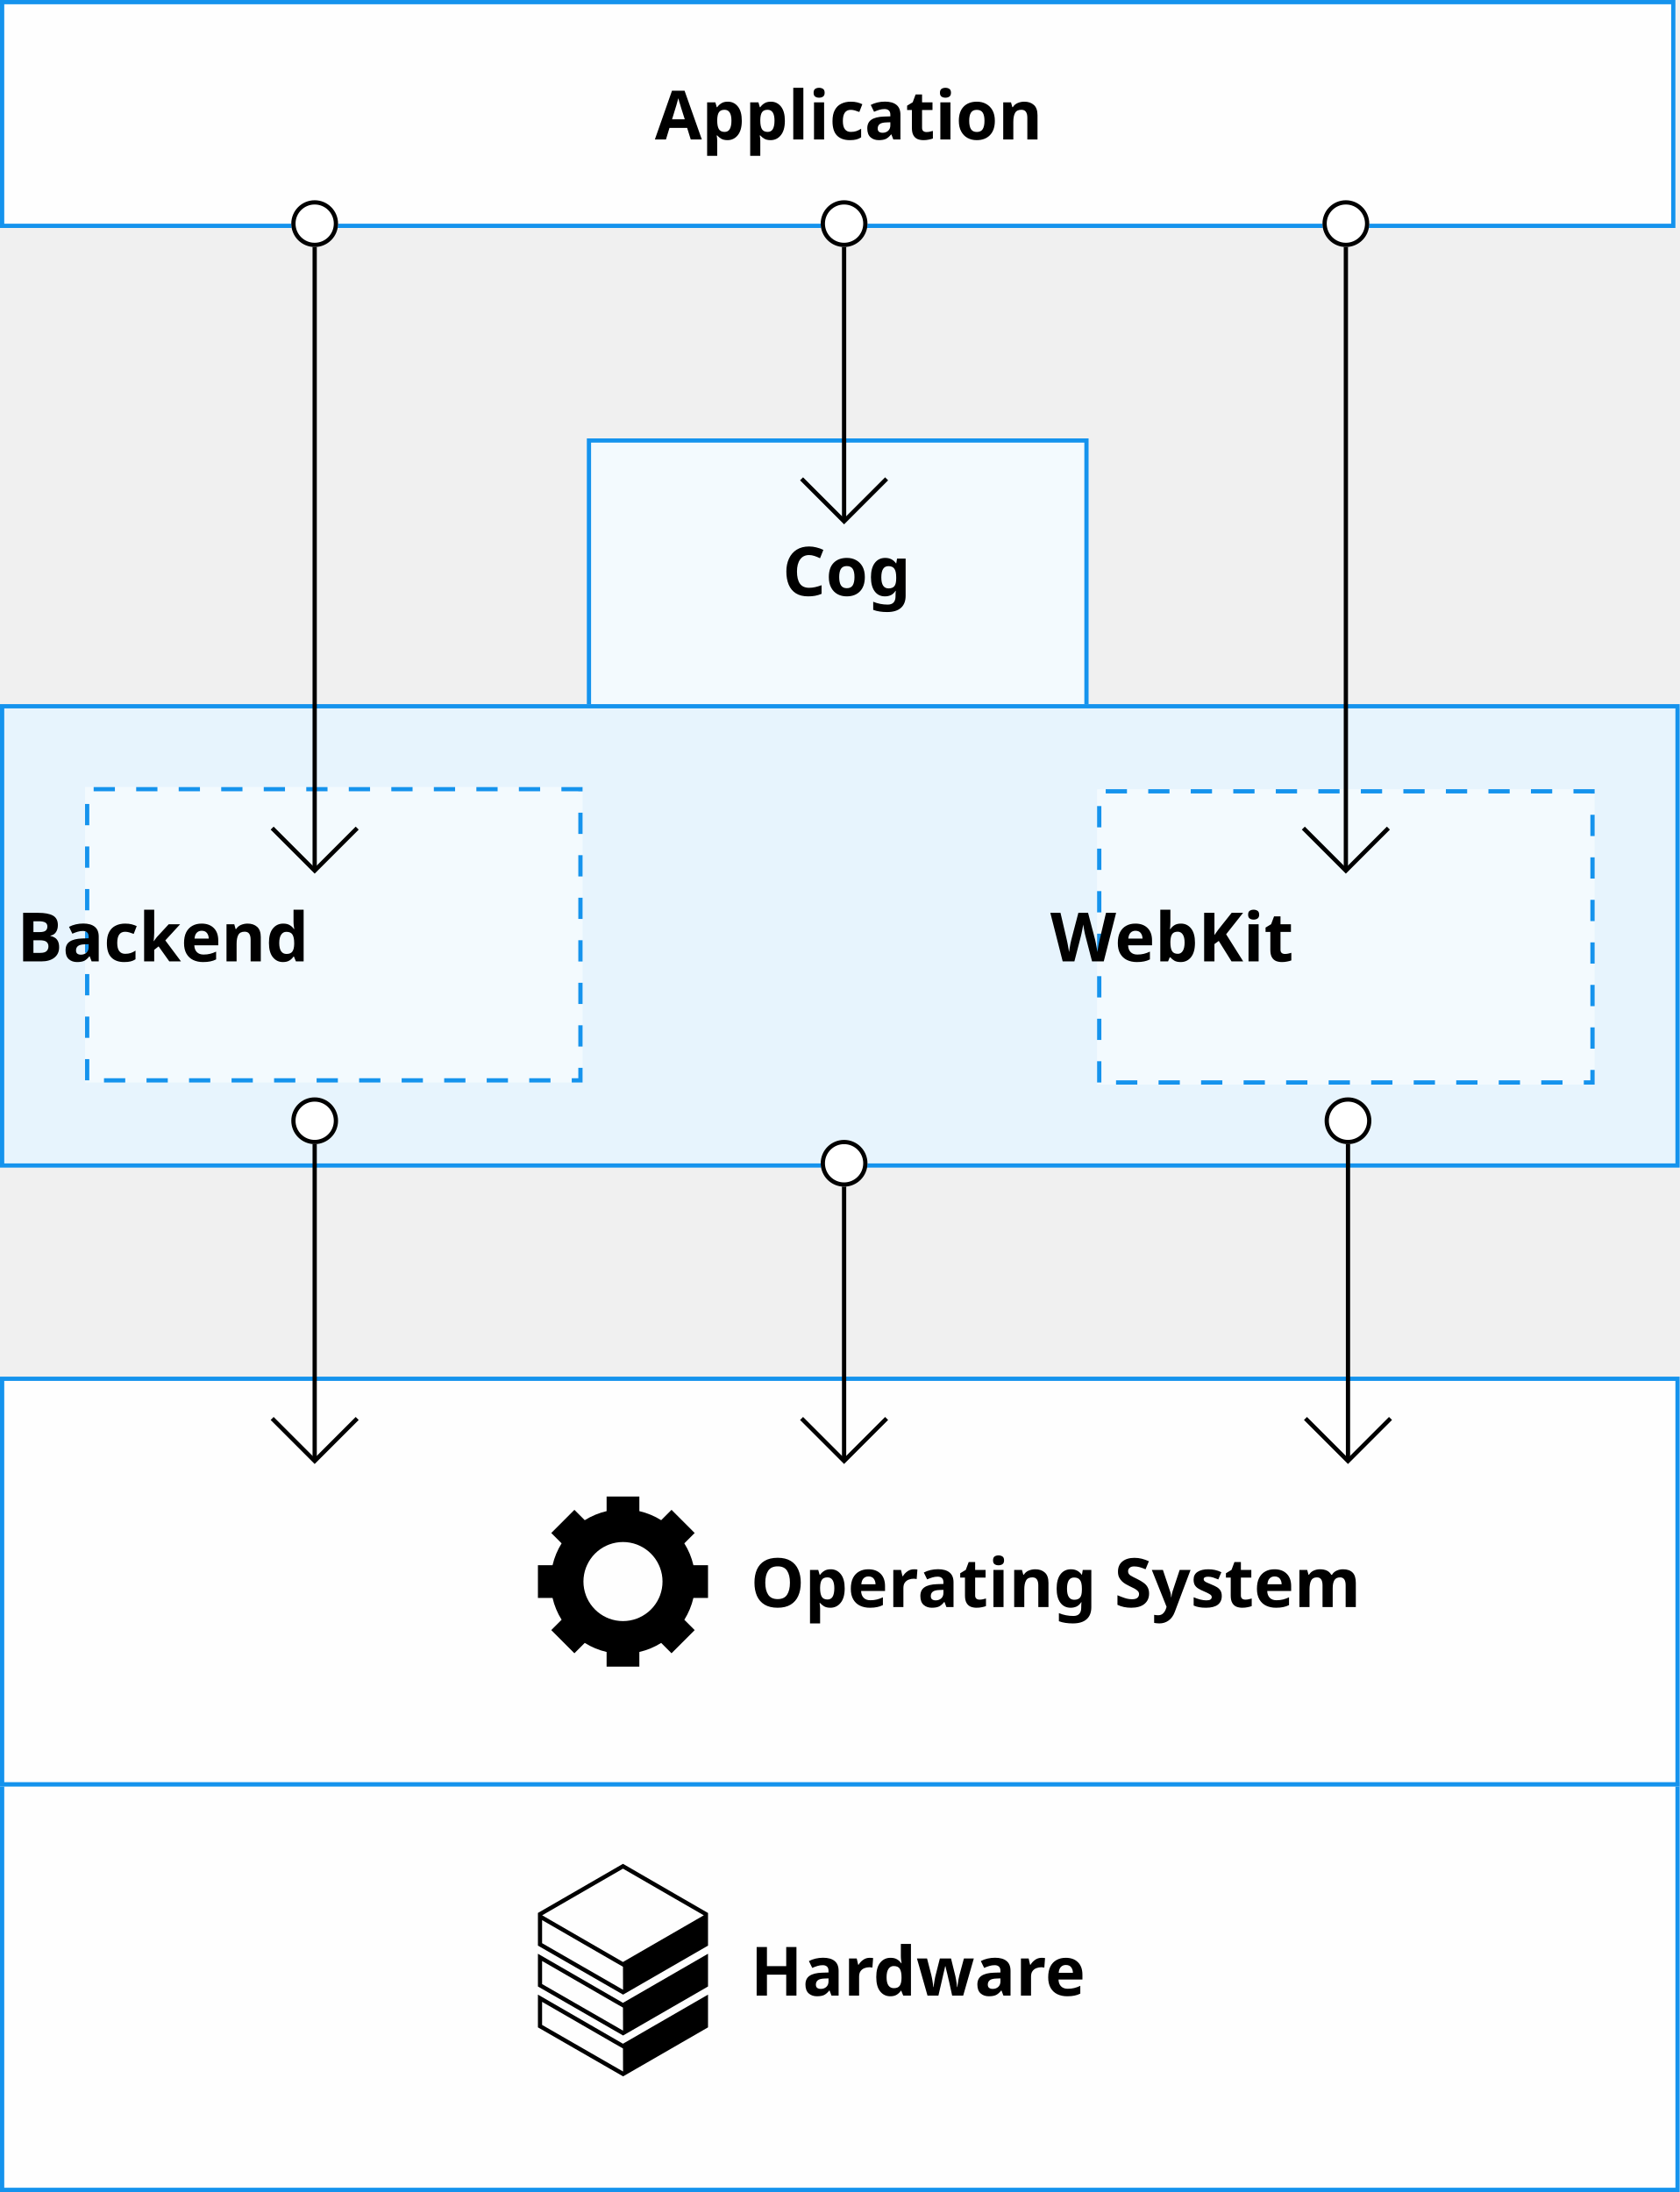
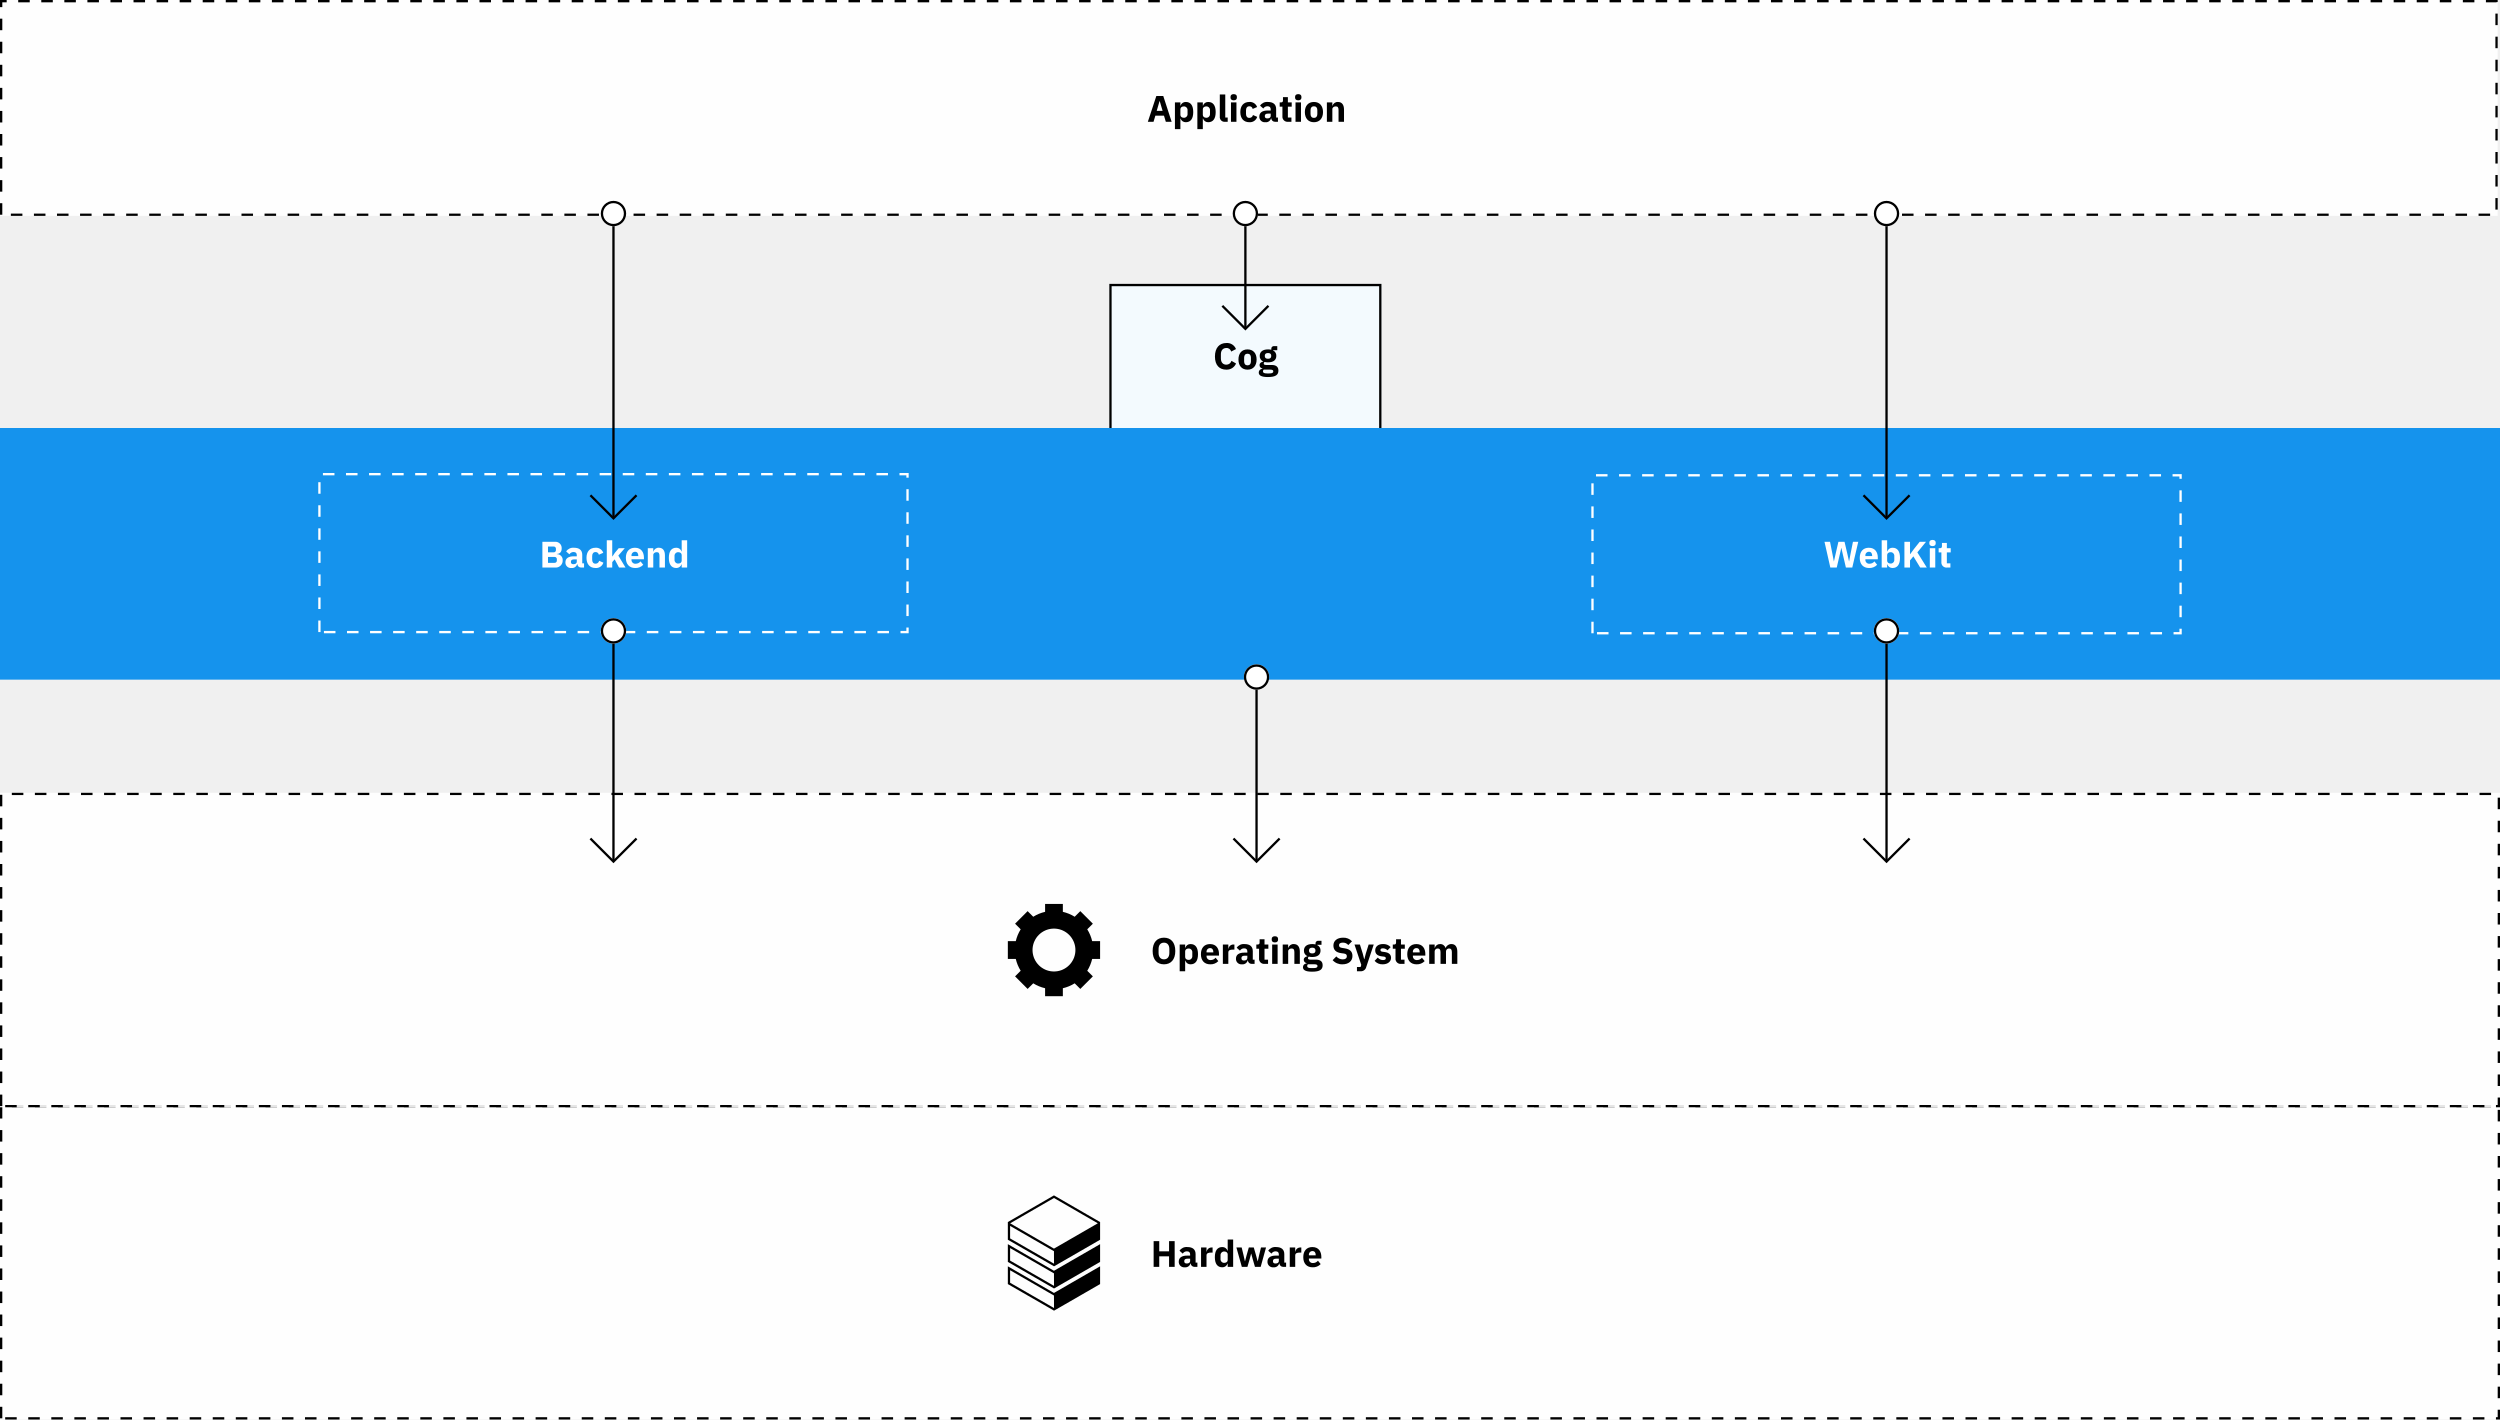
- <svg xmlns="http://www.w3.org/2000/svg" width="395" height="515.496" viewBox="0 0 395 515.496">
+ <svg xmlns="http://www.w3.org/2000/svg" width="1084" height="615.496" viewBox="0 0 1084 615.496">
  <defs>
    <clipPath id="clip-path">
      <rect id="Rectangle_42" data-name="Rectangle 42" width="40" height="40" fill="none" />
    </clipPath>
  </defs>
-   <g id="diagram-WPE-design" transform="translate(-1246 -2816.907)">
-     <g id="Rectangle_43" data-name="Rectangle 43" transform="translate(1246 3332.403) rotate(-90)" fill="rgba(255,255,255,0.9)" stroke="#1593ed" stroke-width="1">
-       <rect width="96.372" height="395" stroke="none" />
-       <rect x="0.5" y="0.5" width="95.372" height="394" fill="none" />
+   <g id="Group_1001" data-name="Group 1001" transform="translate(-1246 -2796.907)">
+     <g id="Rectangle_43" data-name="Rectangle 43" transform="translate(1246 3412.403) rotate(-90)" fill="rgba(255,255,255,0.9)" stroke="#000" stroke-width="1" stroke-dasharray="5">
+       <rect width="136.372" height="1084" stroke="none" />
+       <rect x="0.5" y="0.5" width="135.372" height="1083" fill="none" />
    </g>
-     <g id="Rectangle_48" data-name="Rectangle 48" transform="translate(1246 3237.031) rotate(-90)" fill="rgba(255,255,255,0.9)" stroke="#1593ed" stroke-width="1">
-       <rect width="96.372" height="395" stroke="none" />
-       <rect x="0.5" y="0.5" width="95.372" height="394" fill="none" />
+     <g id="Rectangle_48" data-name="Rectangle 48" transform="translate(1246 3277.031) rotate(-90)" fill="rgba(255,255,255,0.9)" stroke="#000" stroke-width="1" stroke-dasharray="5">
+       <rect width="136.372" height="1084" stroke="none" />
+       <rect x="0.5" y="0.5" width="135.372" height="1083" fill="none" />
    </g>
-     <g id="Rectangle_49" data-name="Rectangle 49" transform="translate(1384 2983.605) rotate(-90)" fill="#f3fafe" stroke="#1593ed" stroke-width="1">
+     <g id="Rectangle_49" data-name="Rectangle 49" transform="translate(1727 2983.605) rotate(-90)" fill="#f3fafe" stroke="#000" stroke-width="1">
      <rect width="63.605" height="118" stroke="none" />
      <rect x="0.5" y="0.5" width="62.605" height="117" fill="none" />
    </g>
-     <g id="Rectangle_50" data-name="Rectangle 50" transform="translate(1246 2870.512) rotate(-90)" fill="rgba(255,255,255,0.9)" stroke="#1593ed" stroke-width="1">
-       <rect width="53.605" height="394" stroke="none" />
-       <rect x="0.5" y="0.5" width="52.605" height="393" fill="none" />
+     <g id="Rectangle_50" data-name="Rectangle 50" transform="translate(1246 2890.512) rotate(-90)" fill="rgba(255,255,255,0.9)" stroke="#000" stroke-width="1" stroke-dasharray="5">
+       <rect width="93.605" height="1083" stroke="none" />
+       <rect x="0.5" y="0.5" width="92.605" height="1082" fill="none" />
    </g>
-     <g id="Rectangle_45" data-name="Rectangle 45" transform="translate(1246 3091.5) rotate(-90)" fill="#e7f4fd" stroke="#1593ed" stroke-width="1">
-       <rect width="109" height="395" stroke="none" />
-       <rect x="0.5" y="0.5" width="108" height="394" fill="none" />
+     <g id="Rectangle_45" data-name="Rectangle 45" transform="translate(1246 3091.5) rotate(-90)" fill="#1593ed" stroke="#1593ed" stroke-width="1">
+       <rect width="109" height="1084" stroke="none" />
+       <rect x="0.5" y="0.5" width="108" height="1083" fill="none" />
    </g>
-     <g id="Rectangle_46" data-name="Rectangle 46" transform="translate(1266 3071.477) rotate(-90)" fill="#f3fafe" stroke="#1593ed" stroke-width="1" stroke-dasharray="5">
-       <rect width="69.477" height="117" stroke="none" />
-       <rect x="0.5" y="0.5" width="68.477" height="116" fill="none" />
+     <g id="Rectangle_46" data-name="Rectangle 46" transform="translate(1384 3071.477) rotate(-90)" fill="#1593ed" stroke="#fff" stroke-width="1" stroke-dasharray="5">
+       <rect width="69.477" height="256" stroke="none" />
+       <rect x="0.5" y="0.5" width="68.477" height="255" fill="none" />
    </g>
-     <g id="Rectangle_47" data-name="Rectangle 47" transform="translate(1504 3071.977) rotate(-90)" fill="#f3fafe" stroke="#1593ed" stroke-width="1" stroke-dasharray="5">
-       <rect width="69.477" height="117" stroke="none" />
-       <rect x="0.5" y="0.5" width="68.477" height="116" fill="none" />
+     <g id="Rectangle_47" data-name="Rectangle 47" transform="translate(1936 3071.977) rotate(-90)" fill="#1593ed" stroke="#fff" stroke-width="1" stroke-dasharray="5">
+       <rect width="69.477" height="256" stroke="none" />
+       <rect x="0.5" y="0.5" width="68.477" height="255" fill="none" />
    </g>
-     <g id="Group_41" data-name="Group 41" transform="translate(1372.5 3255.226)">
-       <path id="Path_56" data-name="Path 56" d="M17.526,28.182.982,18.665V13.237L17.7,22.886,20,24.2l.019,5.418-.981-.564v0ZM1,12.108,7.72,8.226,20,1.134,32.275,8.226l6.734,3.882L20,23.082ZM20,0,7.229,7.377.014,11.544,0,11.534v7.7L20.029,30.759,40,19.235V11.549l-.015,0-7.22-4.167Z" />
-       <path id="Path_57" data-name="Path 57" d="M17.526,59.733.982,50.216V44.788L17.7,54.437,20,55.748l.019,5.418-.981-.564v0ZM20,54.633,0,43.085v7.7L20.029,62.31,40,50.786v-7.7Z" transform="translate(0 -21.939)" />
-       <path id="Path_58" data-name="Path 58" d="M17.526,79.318.982,69.8V64.373L17.7,74.022,20,75.333l.019,5.418-.981-.564v0ZM20,74.218,0,62.67v7.7L20.029,81.895,40,70.371v-7.7Z" transform="translate(0 -31.912)" />
+     <g id="Group_912" data-name="Group 912" transform="translate(64.983 20)">
+       <g id="Group_41" data-name="Group 41" transform="translate(1618.017 3295.226)">
+         <path id="Path_56" data-name="Path 56" d="M17.526,28.182.982,18.665V13.237L17.7,22.886,20,24.2l.019,5.418-.981-.564v0ZM1,12.108,7.72,8.226,20,1.134,32.275,8.226l6.734,3.882L20,23.082ZM20,0,7.229,7.377.014,11.544,0,11.534v7.7L20.029,30.759,40,19.235V11.549l-.015,0-7.22-4.167Z" />
+         <path id="Path_57" data-name="Path 57" d="M17.526,59.733.982,50.216V44.788L17.7,54.437,20,55.748l.019,5.418-.981-.564v0ZM20,54.633,0,43.085v7.7L20.029,62.31,40,50.786v-7.7Z" transform="translate(0 -21.939)" />
+         <path id="Path_58" data-name="Path 58" d="M17.526,79.318.982,69.8V64.373L17.7,74.022,20,75.333l.019,5.418-.981-.564v0ZM20,74.218,0,62.67v7.7L20.029,81.895,40,70.371v-7.7Z" transform="translate(0 -31.912)" />
+       </g>
+       <g id="Group_43" data-name="Group 43" transform="translate(1618.017 3168.845)">
+         <g id="Group_42" data-name="Group 42" clip-path="url(#clip-path)">
+           <path id="Path_59" data-name="Path 59" d="M40,23.848v-7.7H36.564a16.82,16.82,0,0,0-2.135-5.134l2.434-2.434L31.421,3.131,28.987,5.566a16.932,16.932,0,0,0-5.134-2.13V0h-7.7V3.436a16.96,16.96,0,0,0-5.139,2.13L8.579,3.131,3.136,8.579l2.434,2.434a16.932,16.932,0,0,0-2.13,5.134H0v7.7H3.44a16.809,16.809,0,0,0,2.13,5.134L3.136,31.416l5.443,5.448,2.434-2.434a16.96,16.96,0,0,0,5.139,2.13V40h7.7V36.56a16.932,16.932,0,0,0,5.134-2.13l2.434,2.434,5.443-5.448-2.429-2.429a16.96,16.96,0,0,0,2.13-5.139Zm-11.534,0a9.273,9.273,0,0,1-4.613,4.609,6.236,6.236,0,0,1-.589.25,9.338,9.338,0,0,1-6.528,0c-.2-.074-.393-.157-.584-.245a9.3,9.3,0,0,1-4.613-4.613c-.088-.191-.172-.388-.245-.589a9.324,9.324,0,0,1,0-6.523,6.235,6.235,0,0,1,.25-.589,9.273,9.273,0,0,1,4.609-4.613c.191-.088.383-.172.584-.245a9.338,9.338,0,0,1,6.528,0,6.235,6.235,0,0,1,.589.25,9.263,9.263,0,0,1,4.609,4.609,5.14,5.14,0,0,1,.245.589A9.128,9.128,0,0,1,29.3,20a9.233,9.233,0,0,1-.589,3.264c-.074.2-.157.393-.245.584" />
+         </g>
+       </g>
+       <path id="Path_577" data-name="Path 577" d="M7.92,16h2.432V4.832H7.92V9.28H3.664V4.832H1.232V16H3.664V11.424H7.92Zm12.288,0V14.16h-.784V10.48c0-1.984-1.216-3.072-3.584-3.072a3.662,3.662,0,0,0-3.392,1.6l1.408,1.248a2.074,2.074,0,0,1,1.808-.992c.992,0,1.392.512,1.392,1.328v.528H15.728c-2.224,0-3.6.848-3.6,2.624a2.34,2.34,0,0,0,2.608,2.448A2.269,2.269,0,0,0,17.2,14.528h.1A1.6,1.6,0,0,0,18.9,16Zm-4.592-1.456c-.7,0-1.1-.288-1.1-.9v-.24c0-.608.48-.944,1.392-.944h1.152v.992C17.056,14.224,16.4,14.544,15.616,14.544ZM24.16,16V11.088c0-.976.672-1.28,2.048-1.28H26.8V7.6h-.416A2.106,2.106,0,0,0,24.24,9.424h-.08V7.6H21.792V16Zm9.184,0h2.368V4.16H33.344V9.008h-.08a2.275,2.275,0,0,0-2.256-1.6c-2.128,0-3.232,1.536-3.232,4.384s1.1,4.4,3.232,4.4a2.294,2.294,0,0,0,2.256-1.6h.08Zm-1.552-1.728a1.578,1.578,0,0,1-1.552-1.744V11.072a1.578,1.578,0,0,1,1.552-1.744c.9,0,1.552.464,1.552,1.232v2.48C33.344,13.808,32.688,14.272,31.792,14.272ZM39.472,16H41.9l1.024-3.552.576-2.176h.048l.592,2.176L45.168,16h2.48l2.32-8.4H47.776l-.816,3.392-.576,2.56H46.32l-.688-2.56L44.656,7.6H42.5l-.96,3.392-.672,2.56H40.8l-.576-2.56L39.408,7.6H37.12Zm19.2,0V14.16h-.784V10.48c0-1.984-1.216-3.072-3.584-3.072a3.662,3.662,0,0,0-3.392,1.6l1.408,1.248a2.074,2.074,0,0,1,1.808-.992c.992,0,1.392.512,1.392,1.328v.528H54.192c-2.224,0-3.6.848-3.6,2.624A2.34,2.34,0,0,0,53.2,16.192a2.269,2.269,0,0,0,2.464-1.664h.1A1.6,1.6,0,0,0,57.36,16ZM54.08,14.544c-.7,0-1.1-.288-1.1-.9v-.24c0-.608.48-.944,1.392-.944H55.52v.992C55.52,14.224,54.864,14.544,54.08,14.544ZM62.624,16V11.088c0-.976.672-1.28,2.048-1.28h.592V7.6h-.416A2.106,2.106,0,0,0,62.7,9.424h-.08V7.6H60.256V16Zm7.52.192a4.553,4.553,0,0,0,3.52-1.392L72.48,13.328a2.662,2.662,0,0,1-2.064,1.008,1.65,1.65,0,0,1-1.856-1.808V12.4h5.392v-.7c0-2.272-1.12-4.288-3.9-4.288-2.528,0-3.936,1.728-3.936,4.384C66.112,14.48,67.568,16.192,70.144,16.192ZM70.1,9.152c.944,0,1.408.688,1.408,1.712v.144H68.56V10.88A1.536,1.536,0,0,1,70.1,9.152Z" transform="translate(1680 3310.217)" />
+       <path id="Path_578" data-name="Path 578" d="M5.712,16.192c2.96,0,4.912-1.984,4.912-5.776S8.672,4.64,5.712,4.64.8,6.624.8,10.416,2.752,16.192,5.712,16.192Zm0-2.16c-1.456,0-2.336-1.008-2.336-2.784V9.584c0-1.776.88-2.784,2.336-2.784S8.048,7.808,8.048,9.584v1.664C8.048,13.024,7.168,14.032,5.712,14.032ZM12.528,19.2H14.9V14.592h.08a2.294,2.294,0,0,0,2.256,1.6c2.128,0,3.232-1.552,3.232-4.4s-1.1-4.384-3.232-4.384a2.275,2.275,0,0,0-2.256,1.6H14.9V7.6H12.528Zm3.92-4.928c-.9,0-1.552-.464-1.552-1.232V10.56c0-.768.656-1.232,1.552-1.232A1.578,1.578,0,0,1,18,11.072v1.456A1.578,1.578,0,0,1,16.448,14.272Zm9.312,1.92A4.553,4.553,0,0,0,29.28,14.8L28.1,13.328a2.662,2.662,0,0,1-2.064,1.008,1.65,1.65,0,0,1-1.856-1.808V12.4h5.392v-.7c0-2.272-1.12-4.288-3.9-4.288-2.528,0-3.936,1.728-3.936,4.384C21.728,14.48,23.184,16.192,25.76,16.192Zm-.048-7.04c.944,0,1.408.688,1.408,1.712v.144H24.176V10.88A1.536,1.536,0,0,1,25.712,9.152ZM33.616,16V11.088c0-.976.672-1.28,2.048-1.28h.592V7.6H35.84A2.106,2.106,0,0,0,33.7,9.424h-.08V7.6H31.248V16Zm11.392,0V14.16h-.784V10.48c0-1.984-1.216-3.072-3.584-3.072a3.662,3.662,0,0,0-3.392,1.6l1.408,1.248a2.074,2.074,0,0,1,1.808-.992c.992,0,1.392.512,1.392,1.328v.528H40.528c-2.224,0-3.6.848-3.6,2.624a2.34,2.34,0,0,0,2.608,2.448A2.269,2.269,0,0,0,42,14.528h.1A1.6,1.6,0,0,0,43.7,16Zm-4.592-1.456c-.7,0-1.1-.288-1.1-.9v-.24c0-.608.48-.944,1.392-.944h1.152v.992C41.856,14.224,41.2,14.544,40.416,14.544ZM50.848,16V14.16H49.312V9.44h1.664V7.6H49.312V5.328H47.184V6.7c0,.576-.192.9-.832.9H45.76V9.44h1.184v4.112A2.211,2.211,0,0,0,49.44,16Zm2.96-9.3c.96,0,1.376-.5,1.376-1.168V5.184c0-.672-.416-1.168-1.376-1.168s-1.376.5-1.376,1.168v.352C52.432,6.208,52.848,6.7,53.808,6.7ZM52.624,16h2.368V7.6H52.624Zm6.944,0V10.56c0-.832.752-1.232,1.52-1.232.864,0,1.168.528,1.168,1.6V16h2.368V10.736c0-2.112-.912-3.328-2.624-3.328a2.291,2.291,0,0,0-2.336,1.616h-.1V7.6H57.2V16Zm14.944.608c0-1.552-.88-2.448-2.928-2.448H69.152c-.72,0-1.008-.24-1.008-.64a.786.786,0,0,1,.368-.672A5.932,5.932,0,0,0,70,13.024c2.432,0,3.6-1.1,3.6-2.784a2.487,2.487,0,0,0-1.44-2.4v-.1h1.856V5.984H72.688a1.119,1.119,0,0,0-1.264,1.264v.32A5.537,5.537,0,0,0,70,7.408c-2.416,0-3.6,1.136-3.6,2.832a2.478,2.478,0,0,0,1.5,2.4V12.7c-.784.16-1.568.608-1.568,1.488a1.419,1.419,0,0,0,1.216,1.472v.176a1.565,1.565,0,0,0-1.568,1.6c0,1.216,1.072,1.952,3.984,1.952C73.392,19.392,74.512,18.384,74.512,16.608Zm-2.224.32c0,.608-.48.9-1.76.9h-.96c-1.28,0-1.76-.288-1.76-.9a1.079,1.079,0,0,1,.3-.752h2.88C71.936,16.176,72.288,16.448,72.288,16.928ZM70,11.472c-.928,0-1.392-.416-1.392-1.152v-.192c0-.736.464-1.152,1.392-1.152s1.392.416,1.392,1.152v.192C71.392,11.056,70.928,11.472,70,11.472Zm13.088,4.72c2.784,0,4.352-1.488,4.352-3.632,0-1.92-1.1-2.944-3.392-3.312l-1.1-.176c-.928-.144-1.328-.432-1.328-1.2,0-.672.528-1.088,1.616-1.088a2.92,2.92,0,0,1,2.4,1.056l1.616-1.632A4.972,4.972,0,0,0,83.376,4.64c-2.624,0-4.192,1.392-4.192,3.392,0,1.872,1.072,3.024,3.424,3.328l1.1.144c1.04.144,1.3.592,1.3,1.2,0,.816-.576,1.344-1.76,1.344a3.639,3.639,0,0,1-2.8-1.28l-1.6,1.616A5.43,5.43,0,0,0,83.088,16.192ZM93.232,11.52l-.624,2.432h-.1L91.9,11.52,90.672,7.6H88.32l2.944,8.832-.288.928H89.392V19.2h1.472a2.391,2.391,0,0,0,2.576-1.9l3.232-9.7H94.464Zm7.344,4.672c2.16,0,3.6-1.184,3.6-2.8,0-1.456-.944-2.288-2.768-2.528l-.944-.128c-.688-.1-.88-.336-.88-.784,0-.416.32-.7,1.12-.7a2.808,2.808,0,0,1,1.936.864L104,8.72a4.222,4.222,0,0,0-3.424-1.312c-2,0-3.264,1.12-3.264,2.736,0,1.52.928,2.352,2.832,2.592l.912.112c.592.08.848.288.848.7,0,.5-.32.8-1.248.8a2.921,2.921,0,0,1-2.224-1.072L97.04,14.688A4.385,4.385,0,0,0,100.576,16.192Zm9.44-.192V14.16H108.48V9.44h1.664V7.6H108.48V5.328h-2.128V6.7c0,.576-.192.9-.832.9h-.592V9.44h1.184v4.112a2.211,2.211,0,0,0,2.5,2.448Zm5.216.192a4.553,4.553,0,0,0,3.52-1.392l-1.184-1.472a2.662,2.662,0,0,1-2.064,1.008,1.65,1.65,0,0,1-1.856-1.808V12.4h5.392v-.7c0-2.272-1.12-4.288-3.9-4.288-2.528,0-3.936,1.728-3.936,4.384C111.2,14.48,112.656,16.192,115.232,16.192Zm-.048-7.04c.944,0,1.408.688,1.408,1.712v.144h-2.944V10.88A1.536,1.536,0,0,1,115.184,9.152Zm7.9,6.848V10.56a1.27,1.27,0,0,1,1.392-1.232c.768,0,1.152.512,1.152,1.6V16H128V10.56a1.261,1.261,0,0,1,1.392-1.232c.784,0,1.152.512,1.152,1.6V16h2.368V10.736c0-2.112-.9-3.328-2.512-3.328a2.609,2.609,0,0,0-2.56,1.7h-.048a2.324,2.324,0,0,0-2.352-1.7,2.241,2.241,0,0,0-2.256,1.616h-.1V7.6H120.72V16Z" transform="translate(1680 3178.845)" />
    </g>
-     <g id="Group_43" data-name="Group 43" transform="translate(1372.5 3168.845)">
-       <g id="Group_42" data-name="Group 42" clip-path="url(#clip-path)">
-         <path id="Path_59" data-name="Path 59" d="M40,23.848v-7.7H36.564a16.82,16.82,0,0,0-2.135-5.134l2.434-2.434L31.421,3.131,28.987,5.566a16.932,16.932,0,0,0-5.134-2.13V0h-7.7V3.436a16.96,16.96,0,0,0-5.139,2.13L8.579,3.131,3.136,8.579l2.434,2.434a16.932,16.932,0,0,0-2.13,5.134H0v7.7H3.44a16.809,16.809,0,0,0,2.13,5.134L3.136,31.416l5.443,5.448,2.434-2.434a16.96,16.96,0,0,0,5.139,2.13V40h7.7V36.56a16.932,16.932,0,0,0,5.134-2.13l2.434,2.434,5.443-5.448-2.429-2.429a16.96,16.96,0,0,0,2.13-5.139Zm-11.534,0a9.273,9.273,0,0,1-4.613,4.609,6.236,6.236,0,0,1-.589.25,9.338,9.338,0,0,1-6.528,0c-.2-.074-.393-.157-.584-.245a9.3,9.3,0,0,1-4.613-4.613c-.088-.191-.172-.388-.245-.589a9.324,9.324,0,0,1,0-6.523,6.235,6.235,0,0,1,.25-.589,9.273,9.273,0,0,1,4.609-4.613c.191-.088.383-.172.584-.245a9.338,9.338,0,0,1,6.528,0,6.235,6.235,0,0,1,.589.25,9.263,9.263,0,0,1,4.609,4.609,5.14,5.14,0,0,1,.245.589A9.128,9.128,0,0,1,29.3,20a9.233,9.233,0,0,1-.589,3.264c-.074.2-.157.393-.245.584" />
-       </g>
-     </g>
-     <text id="Hardware" transform="translate(1422.5 3270.217)" font-size="16" font-family="IBMPlexSans-Bold, IBM Plex Sans" font-weight="700">
-       <tspan x="0" y="16">Hardware</tspan>
-     </text>
-     <text id="Operating_System" data-name="Operating System" transform="translate(1422.5 3178.845)" font-size="16" font-family="IBMPlexSans-Bold, IBM Plex Sans" font-weight="700">
-       <tspan x="0" y="16">Operating System</tspan>
-     </text>
-     <text id="Cog" transform="translate(1430 2957)" font-size="16" font-family="IBMPlexSans-Bold, IBM Plex Sans" font-weight="700">
-       <tspan x="0" y="0">Cog</tspan>
-     </text>
-     <text id="Application" transform="translate(1400 2849.709)" font-size="16" font-family="IBMPlexSans-Bold, IBM Plex Sans" font-weight="700">
-       <tspan x="0" y="0">Application</tspan>
-     </text>
-     <text id="Backend" transform="translate(1282 3027)" font-size="16" font-family="IBMPlexSans-Bold, IBM Plex Sans" font-weight="700">
-       <tspan x="-32" y="16">Backend</tspan>
-     </text>
-     <text id="WebKit" transform="translate(1520 3027)" font-size="16" font-family="IBMPlexSans-Bold, IBM Plex Sans" font-weight="700">
-       <tspan x="-27" y="16">WebKit</tspan>
-     </text>
-     <g id="Group_44" data-name="Group 44" transform="translate(0 39)">
-       <path id="Path_60" data-name="Path 60" d="M18784.646,2877.461l10,10,10-10" transform="translate(-17350.146 13.051)" fill="none" stroke="#000" stroke-width="1" />
-       <path id="Path_61" data-name="Path 61" d="M19067.5,2831.512v68.538" transform="translate(-17623)" fill="none" stroke="#000" stroke-width="1" />
-       <g id="Ellipse_27" data-name="Ellipse 27" transform="translate(1439 2825)" fill="#fff" stroke="#000" stroke-width="1">
+     <path id="Path_579" data-name="Path 579" d="M5.744.192A4.365,4.365,0,0,0,9.952-2.48L7.968-3.632A2.292,2.292,0,0,1,5.744-1.968c-1.424,0-2.368-.96-2.368-2.72V-6.48c0-1.76.944-2.72,2.368-2.72a1.98,1.98,0,0,1,2.08,1.552l2.1-1.088A4.138,4.138,0,0,0,5.744-11.36C2.736-11.36.8-9.28.8-5.5S2.736.192,5.744.192Zm9.184,0c2.464,0,3.936-1.7,3.936-4.4s-1.472-4.384-3.936-4.384-3.936,1.68-3.936,4.384S12.464.192,14.928.192Zm0-1.872c-.928,0-1.472-.608-1.472-1.664V-5.056c0-1.056.544-1.664,1.472-1.664S16.4-6.112,16.4-5.056v1.712C16.4-2.288,15.856-1.68,14.928-1.68ZM28.32.608c0-1.552-.88-2.448-2.928-2.448H22.96c-.72,0-1.008-.24-1.008-.64a.786.786,0,0,1,.368-.672,5.932,5.932,0,0,0,1.488.176c2.432,0,3.6-1.1,3.6-2.784a2.487,2.487,0,0,0-1.44-2.4v-.1h1.856v-1.76H26.5a1.119,1.119,0,0,0-1.264,1.264v.32a5.537,5.537,0,0,0-1.424-.16c-2.416,0-3.6,1.136-3.6,2.832a2.478,2.478,0,0,0,1.5,2.4V-3.3c-.784.16-1.568.608-1.568,1.488A1.419,1.419,0,0,0,21.36-.336V-.16a1.565,1.565,0,0,0-1.568,1.6c0,1.216,1.072,1.952,3.984,1.952C27.2,3.392,28.32,2.384,28.32.608ZM26.1.928c0,.608-.48.9-1.76.9h-.96c-1.28,0-1.76-.288-1.76-.9a1.079,1.079,0,0,1,.3-.752H24.8C25.744.176,26.1.448,26.1.928ZM23.808-4.528c-.928,0-1.392-.416-1.392-1.152v-.192c0-.736.464-1.152,1.392-1.152S25.2-6.608,25.2-5.872v.192C25.2-4.944,24.736-4.528,23.808-4.528Z" transform="translate(1772 2957)" />
+     <path id="Path_582" data-name="Path 582" d="M10.64,0,7.008-11.168H4L.32,0H2.784l.8-2.656H7.312L8.112,0ZM6.72-4.72H4.16L5.392-8.96h.08ZM12.064,3.2h2.368V-1.408h.08a2.294,2.294,0,0,0,2.256,1.6C18.9.192,20-1.36,20-4.208s-1.1-4.384-3.232-4.384a2.275,2.275,0,0,0-2.256,1.6h-.08V-8.4H12.064Zm3.92-4.928c-.9,0-1.552-.464-1.552-1.232V-5.44c0-.768.656-1.232,1.552-1.232a1.578,1.578,0,0,1,1.552,1.744v1.456A1.578,1.578,0,0,1,15.984-1.728ZM21.792,3.2H24.16V-1.408h.08A2.294,2.294,0,0,0,26.5.192c2.128,0,3.232-1.552,3.232-4.4s-1.1-4.384-3.232-4.384a2.275,2.275,0,0,0-2.256,1.6h-.08V-8.4H21.792Zm3.92-4.928c-.9,0-1.552-.464-1.552-1.232V-5.44c0-.768.656-1.232,1.552-1.232a1.578,1.578,0,0,1,1.552,1.744v1.456A1.578,1.578,0,0,1,25.712-1.728ZM34.944,0V-1.84H33.888v-10H31.52V-2.3A2.058,2.058,0,0,0,33.872,0Zm2.608-9.3c.96,0,1.376-.5,1.376-1.168v-.352c0-.672-.416-1.168-1.376-1.168s-1.376.5-1.376,1.168v.352C36.176-9.792,36.592-9.3,37.552-9.3ZM36.368,0h2.368V-8.4H36.368Zm7.968.192a3.291,3.291,0,0,0,3.408-2.32l-1.84-.8A1.567,1.567,0,0,1,44.336-1.68c-.96,0-1.456-.672-1.456-1.728V-4.976c0-1.056.5-1.744,1.456-1.744a1.391,1.391,0,0,1,1.44,1.152L47.7-6.4a3.3,3.3,0,0,0-3.36-2.192c-2.528,0-3.92,1.7-3.92,4.384S41.808.192,44.336.192ZM56.736,0V-1.84h-.784V-5.52c0-1.984-1.216-3.072-3.584-3.072a3.662,3.662,0,0,0-3.392,1.6l1.408,1.248a2.074,2.074,0,0,1,1.808-.992c.992,0,1.392.512,1.392,1.328v.528H52.256c-2.224,0-3.6.848-3.6,2.624A2.34,2.34,0,0,0,51.264.192a2.269,2.269,0,0,0,2.464-1.664h.1A1.6,1.6,0,0,0,55.424,0ZM52.144-1.456c-.7,0-1.1-.288-1.1-.9v-.24c0-.608.48-.944,1.392-.944h1.152v.992C53.584-1.776,52.928-1.456,52.144-1.456ZM62.576,0V-1.84H61.04V-6.56H62.7V-8.4H61.04v-2.272H58.912V-9.3c0,.576-.192.9-.832.9h-.592v1.84h1.184v4.112A2.211,2.211,0,0,0,61.168,0Zm2.96-9.3c.96,0,1.376-.5,1.376-1.168v-.352c0-.672-.416-1.168-1.376-1.168s-1.376.5-1.376,1.168v.352C64.16-9.792,64.576-9.3,65.536-9.3ZM64.352,0H66.72V-8.4H64.352Zm7.984.192c2.464,0,3.936-1.7,3.936-4.4S74.8-8.592,72.336-8.592,68.4-6.912,68.4-4.208,69.872.192,72.336.192Zm0-1.872c-.928,0-1.472-.608-1.472-1.664V-5.056c0-1.056.544-1.664,1.472-1.664s1.472.608,1.472,1.664v1.712C73.808-2.288,73.264-1.68,72.336-1.68ZM80.32,0V-5.44c0-.832.752-1.232,1.52-1.232.864,0,1.168.528,1.168,1.6V0h2.368V-5.264c0-2.112-.912-3.328-2.624-3.328a2.291,2.291,0,0,0-2.336,1.616h-.1V-8.4H77.952V0Z" transform="translate(1743.385 2849.709)" />
+     <path id="Path_581" data-name="Path 581" d="M81.18,16H87.1a3.005,3.005,0,0,0,2.88-3.184,2.47,2.47,0,0,0-2.512-2.624v-.1c1.136-.048,2.08-.688,2.08-2.4A2.7,2.7,0,0,0,86.6,4.832H81.18Zm2.432-4.608h2.8a.942.942,0,0,1,1.04,1.008v.544a.942.942,0,0,1-1.04,1.008h-2.8Zm0-4.512h2.416A.942.942,0,0,1,87.052,7.9v.48a.942.942,0,0,1-1.024,1.024H83.612ZM99.244,16V14.16H98.46V10.48c0-1.984-1.216-3.072-3.584-3.072a3.662,3.662,0,0,0-3.392,1.6l1.408,1.248A2.074,2.074,0,0,1,94.7,9.264c.992,0,1.392.512,1.392,1.328v.528H94.764c-2.224,0-3.6.848-3.6,2.624a2.34,2.34,0,0,0,2.608,2.448,2.269,2.269,0,0,0,2.464-1.664h.1A1.6,1.6,0,0,0,97.932,16Zm-4.592-1.456c-.7,0-1.1-.288-1.1-.9v-.24c0-.608.48-.944,1.392-.944h1.152v.992C96.092,14.224,95.436,14.544,94.652,14.544Zm9.568,1.648a3.291,3.291,0,0,0,3.408-2.32l-1.84-.8a1.567,1.567,0,0,1-1.568,1.248c-.96,0-1.456-.672-1.456-1.728V11.024c0-1.056.5-1.744,1.456-1.744a1.391,1.391,0,0,1,1.44,1.152l1.92-.832a3.3,3.3,0,0,0-3.36-2.192c-2.528,0-3.92,1.7-3.92,4.384S101.692,16.192,104.22,16.192ZM109.1,16h2.368V13.632l1.056-1.184L114.412,16h2.816l-3.12-5.184,2.8-3.216h-2.624l-1.68,2-1.04,1.552h-.1V4.16H109.1Zm12.3.192a4.553,4.553,0,0,0,3.52-1.392l-1.184-1.472a2.662,2.662,0,0,1-2.064,1.008,1.65,1.65,0,0,1-1.856-1.808V12.4h5.392v-.7c0-2.272-1.12-4.288-3.9-4.288-2.528,0-3.936,1.728-3.936,4.384C117.372,14.48,118.828,16.192,121.4,16.192Zm-.048-7.04c.944,0,1.408.688,1.408,1.712v.144H119.82V10.88A1.536,1.536,0,0,1,121.356,9.152ZM129.26,16V10.56c0-.832.752-1.232,1.52-1.232.864,0,1.168.528,1.168,1.6V16h2.368V10.736c0-2.112-.912-3.328-2.624-3.328a2.291,2.291,0,0,0-2.336,1.616h-.1V7.6h-2.368V16Zm12.32,0h2.368V4.16H141.58V9.008h-.08a2.275,2.275,0,0,0-2.256-1.6c-2.128,0-3.232,1.536-3.232,4.384s1.1,4.4,3.232,4.4a2.294,2.294,0,0,0,2.256-1.6h.08Zm-1.552-1.728a1.578,1.578,0,0,1-1.552-1.744V11.072a1.578,1.578,0,0,1,1.552-1.744c.9,0,1.552.464,1.552,1.232v2.48C141.58,13.808,140.924,14.272,140.028,14.272Z" transform="translate(1400 3027)" fill="#fff" />
+     <path id="Path_580" data-name="Path 580" d="M90.412,16,91.82,9.952,92.38,7.5h.048l.544,2.448L94.38,16h2.768L99.74,4.832h-2.3l-1.072,5.36-.592,3.1h-.048l-.688-3.1-1.248-5.36H91.132L89.9,10.192l-.7,3.1h-.048l-.592-3.1L87.5,4.832H85.1L87.628,16Zm14,.192a4.553,4.553,0,0,0,3.52-1.392l-1.184-1.472a2.662,2.662,0,0,1-2.064,1.008,1.65,1.65,0,0,1-1.856-1.808V12.4h5.392v-.7c0-2.272-1.12-4.288-3.9-4.288-2.528,0-3.936,1.728-3.936,4.384C100.38,14.48,101.836,16.192,104.412,16.192Zm-.048-7.04c.944,0,1.408.688,1.408,1.712v.144h-2.944V10.88A1.536,1.536,0,0,1,104.364,9.152ZM109.9,16h2.368V14.592h.08a2.294,2.294,0,0,0,2.256,1.6c2.128,0,3.232-1.552,3.232-4.4s-1.1-4.384-3.232-4.384a2.275,2.275,0,0,0-2.256,1.6h-.08V4.16H109.9Zm3.92-1.728c-.9,0-1.552-.464-1.552-1.232V10.56c0-.768.656-1.232,1.552-1.232a1.578,1.578,0,0,1,1.552,1.744v1.456A1.578,1.578,0,0,1,113.82,14.272ZM126.6,16h2.864l-4.1-6.576,3.76-4.592H126.38l-2.512,3.152-1.584,2.16h-.1V4.832h-2.432V16h2.432V12.9l1.456-1.76Zm5.344-9.3c.96,0,1.376-.5,1.376-1.168V5.184c0-.672-.416-1.168-1.376-1.168s-1.376.5-1.376,1.168v.352C130.572,6.208,130.988,6.7,131.948,6.7ZM130.764,16h2.368V7.6h-2.368Zm8.928,0V14.16h-1.536V9.44h1.664V7.6h-1.664V5.328h-2.128V6.7c0,.576-.192.9-.832.9H134.6V9.44h1.184v4.112a2.211,2.211,0,0,0,2.5,2.448Z" transform="translate(1952 3027)" fill="#fff" />
+     <g id="Group_44" data-name="Group 44" transform="translate(1776 2884)">
+       <path id="Path_60" data-name="Path 60" d="M18784.646,2877.461l10,10,10-10" transform="translate(-18784.646 -2831.949)" fill="none" stroke="#000" stroke-width="1" />
+       <path id="Path_61" data-name="Path 61" d="M19067.5,2831.512v48.538" transform="translate(-19057.5 -2825)" fill="none" stroke="#000" stroke-width="1" />
+       <g id="Ellipse_27" data-name="Ellipse 27" transform="translate(4.5)" fill="#fff" stroke="#000" stroke-width="1">
        <circle cx="5.5" cy="5.5" r="5.5" stroke="none" />
        <circle cx="5.5" cy="5.5" r="5" fill="none" />
      </g>
    </g>
-     <g id="Group_47" data-name="Group 47" transform="translate(0 259.977)">
-       <path id="Path_60-2" data-name="Path 60" d="M18784.646,2877.461l10,10,10-10" transform="translate(-17350.146 13.051)" fill="none" stroke="#000" stroke-width="1" />
-       <path id="Path_61-2" data-name="Path 61" d="M19067.5,2831.512v68.538" transform="translate(-17623)" fill="none" stroke="#000" stroke-width="1" />
-       <g id="Ellipse_27-2" data-name="Ellipse 27" transform="translate(1439 2825)" fill="#fff" stroke="#000" stroke-width="1">
+     <g id="Group_47" data-name="Group 47" transform="translate(1780.837 3084.977)">
+       <path id="Path_60-2" data-name="Path 60" d="M18784.646,2877.461l10,10,10-10" transform="translate(-18784.646 -2801.949)" fill="none" stroke="#000" stroke-width="1" />
+       <path id="Path_61-2" data-name="Path 61" d="M19067.5,2831.512v78.538" transform="translate(-19057.5 -2825)" fill="none" stroke="#000" stroke-width="1" />
+       <g id="Ellipse_27-2" data-name="Ellipse 27" transform="translate(4.5)" fill="#fff" stroke="#000" stroke-width="1">
        <circle cx="5.5" cy="5.5" r="5.5" stroke="none" />
        <circle cx="5.5" cy="5.5" r="5" fill="none" />
      </g>
    </g>
-     <g id="Group_48" data-name="Group 48" transform="translate(-124.5 249.977)">
-       <path id="Path_60-3" data-name="Path 60" d="M18784.646,2877.461l10,10,10-10" transform="translate(-17350.146 23.051)" fill="none" stroke="#000" stroke-width="1" />
-       <path id="Path_61-3" data-name="Path 61" d="M19067.5,2831.512v78.538" transform="translate(-17623 0)" fill="none" stroke="#000" stroke-width="1" />
-       <g id="Ellipse_27-3" data-name="Ellipse 27" transform="translate(1439 2825)" fill="#fff" stroke="#000" stroke-width="1">
+     <g id="Group_48" data-name="Group 48" transform="translate(1502 3064.977)">
+       <path id="Path_60-3" data-name="Path 60" d="M18784.646,2877.461l10,10,10-10" transform="translate(-18784.646 -2781.949)" fill="none" stroke="#000" stroke-width="1" />
+       <path id="Path_61-3" data-name="Path 61" d="M19067.5,2831.512v98.538" transform="translate(-19057.5 -2825)" fill="none" stroke="#000" stroke-width="1" />
+       <g id="Ellipse_27-3" data-name="Ellipse 27" transform="translate(4.5)" fill="#fff" stroke="#000" stroke-width="1">
        <circle cx="5.5" cy="5.5" r="5.5" stroke="none" />
        <circle cx="5.5" cy="5.5" r="5" fill="none" />
      </g>
    </g>
-     <g id="Group_805" data-name="Group 805" transform="translate(118.5 249.977)">
-       <path id="Path_60-4" data-name="Path 60" d="M18784.646,2877.461l10,10,10-10" transform="translate(-17350.146 23.051)" fill="none" stroke="#000" stroke-width="1" />
-       <path id="Path_61-4" data-name="Path 61" d="M19067.5,2831.512v78.538" transform="translate(-17623 0)" fill="none" stroke="#000" stroke-width="1" />
-       <g id="Ellipse_27-4" data-name="Ellipse 27" transform="translate(1439 2825)" fill="#fff" stroke="#000" stroke-width="1">
+     <g id="Group_805" data-name="Group 805" transform="translate(2054 3064.977)">
+       <path id="Path_60-4" data-name="Path 60" d="M18784.646,2877.461l10,10,10-10" transform="translate(-18784.646 -2781.949)" fill="none" stroke="#000" stroke-width="1" />
+       <path id="Path_61-4" data-name="Path 61" d="M19067.5,2831.512v98.538" transform="translate(-19057.5 -2825)" fill="none" stroke="#000" stroke-width="1" />
+       <g id="Ellipse_27-4" data-name="Ellipse 27" transform="translate(4.5)" fill="#fff" stroke="#000" stroke-width="1">
        <circle cx="5.5" cy="5.5" r="5.5" stroke="none" />
        <circle cx="5.5" cy="5.5" r="5" fill="none" />
      </g>
    </g>
-     <g id="Group_45" data-name="Group 45" transform="translate(1310 2864)">
-       <path id="Path_60-5" data-name="Path 60" d="M18784.646,2877.461l10,10,10-10" transform="translate(-18784.646 -2729.804)" fill="none" stroke="#000" stroke-width="1" />
-       <path id="Path_61-5" data-name="Path 61" d="M19067.5,2821.511v151.7" transform="translate(-19057.5 -2816.012)" fill="none" stroke="#000" stroke-width="1" />
+     <g id="Group_45" data-name="Group 45" transform="translate(1502 2884)">
+       <path id="Path_60-5" data-name="Path 60" d="M18784.646,2877.461l10,10,10-10" transform="translate(-18784.646 -2749.804)" fill="none" stroke="#000" stroke-width="1" />
+       <path id="Path_61-5" data-name="Path 61" d="M19067.5,2821.511v131.7" transform="translate(-19057.5 -2816.012)" fill="none" stroke="#000" stroke-width="1" />
      <g id="Ellipse_27-5" data-name="Ellipse 27" transform="translate(4.5)" fill="#fff" stroke="#000" stroke-width="1">
        <circle cx="5.5" cy="5.5" r="5.5" stroke="none" />
        <circle cx="5.5" cy="5.5" r="5" fill="none" />
      </g>
    </g>
-     <g id="Group_46" data-name="Group 46" transform="translate(1552.5 2864)">
-       <path id="Path_60-6" data-name="Path 60" d="M18784.646,2877.461l10,10,10-10" transform="translate(-18784.646 -2729.804)" fill="none" stroke="#000" stroke-width="1" />
-       <path id="Path_61-6" data-name="Path 61" d="M19067.5,2821.511v151.7" transform="translate(-19057.5 -2816.012)" fill="none" stroke="#000" stroke-width="1" />
+     <g id="Group_46" data-name="Group 46" transform="translate(2054 2884)">
+       <path id="Path_60-6" data-name="Path 60" d="M18784.646,2877.461l10,10,10-10" transform="translate(-18784.646 -2749.804)" fill="none" stroke="#000" stroke-width="1" />
+       <path id="Path_61-6" data-name="Path 61" d="M19067.5,2821.511v131.7" transform="translate(-19057.5 -2816.012)" fill="none" stroke="#000" stroke-width="1" />
      <g id="Ellipse_27-6" data-name="Ellipse 27" transform="translate(4.5)" fill="#fff" stroke="#000" stroke-width="1">
        <circle cx="5.5" cy="5.5" r="5.5" stroke="none" />
        <circle cx="5.5" cy="5.5" r="5" fill="none" />
      </g>
    </g>
  </g>
</svg>
